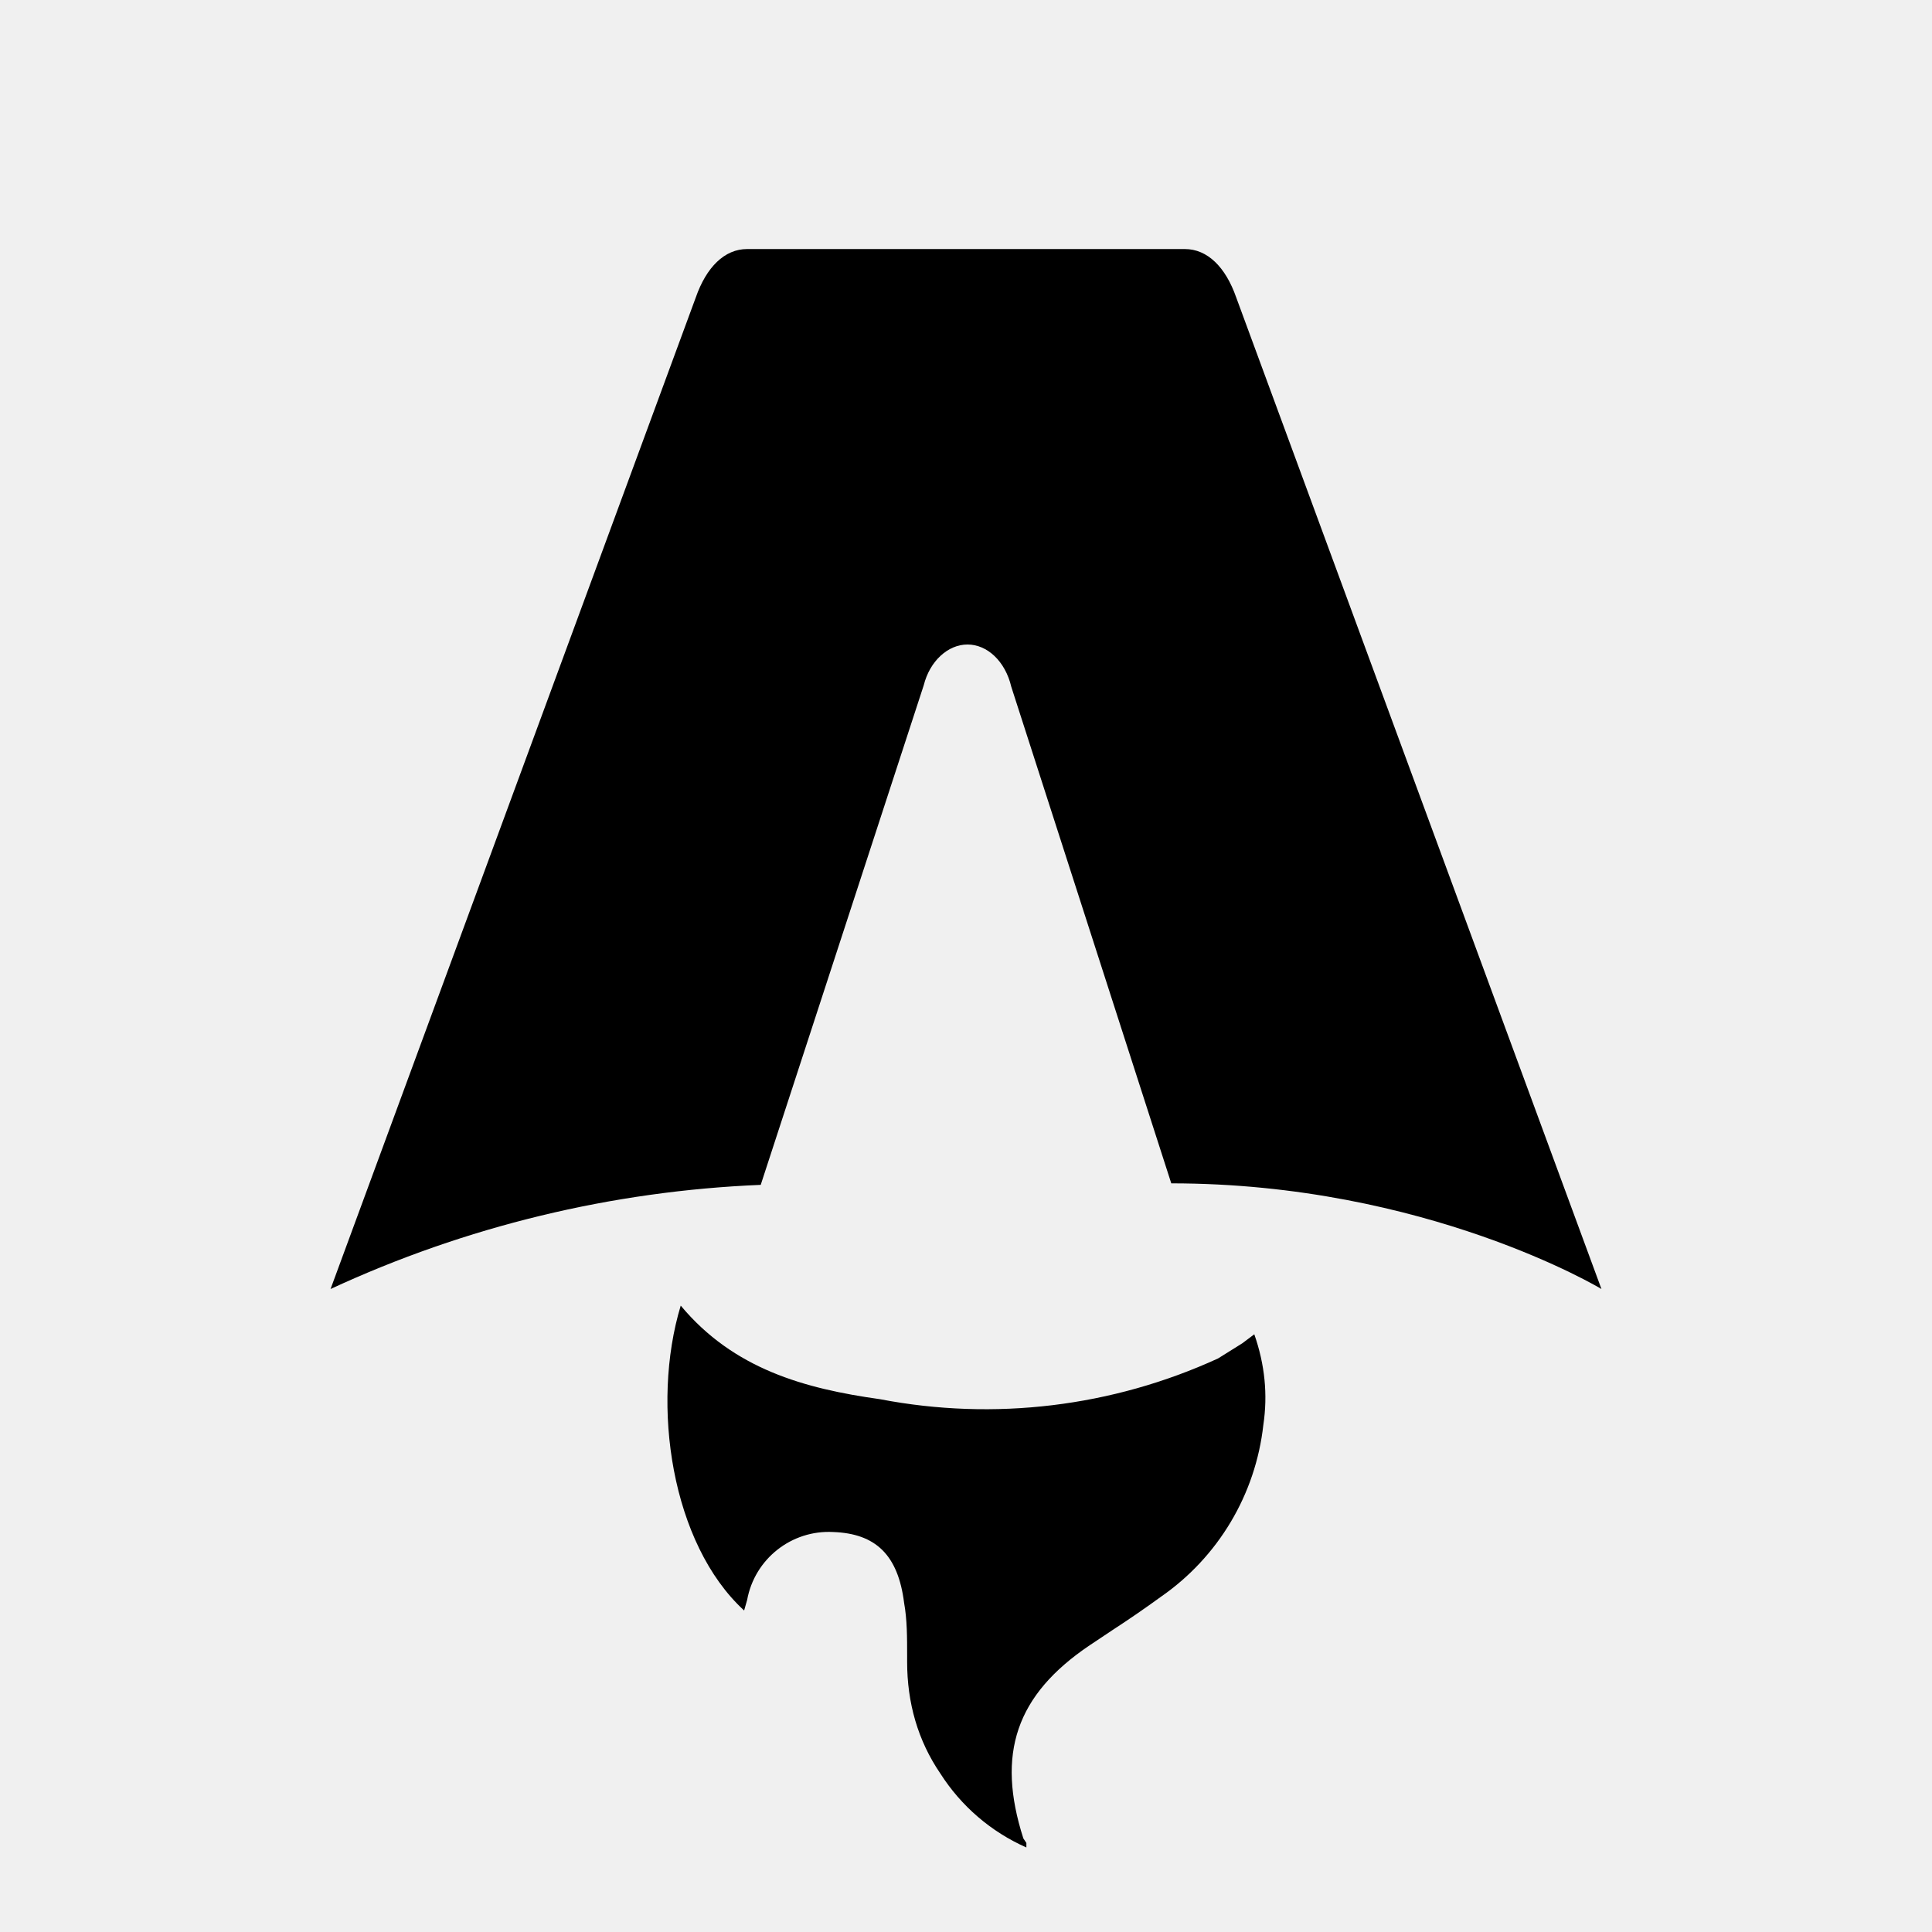
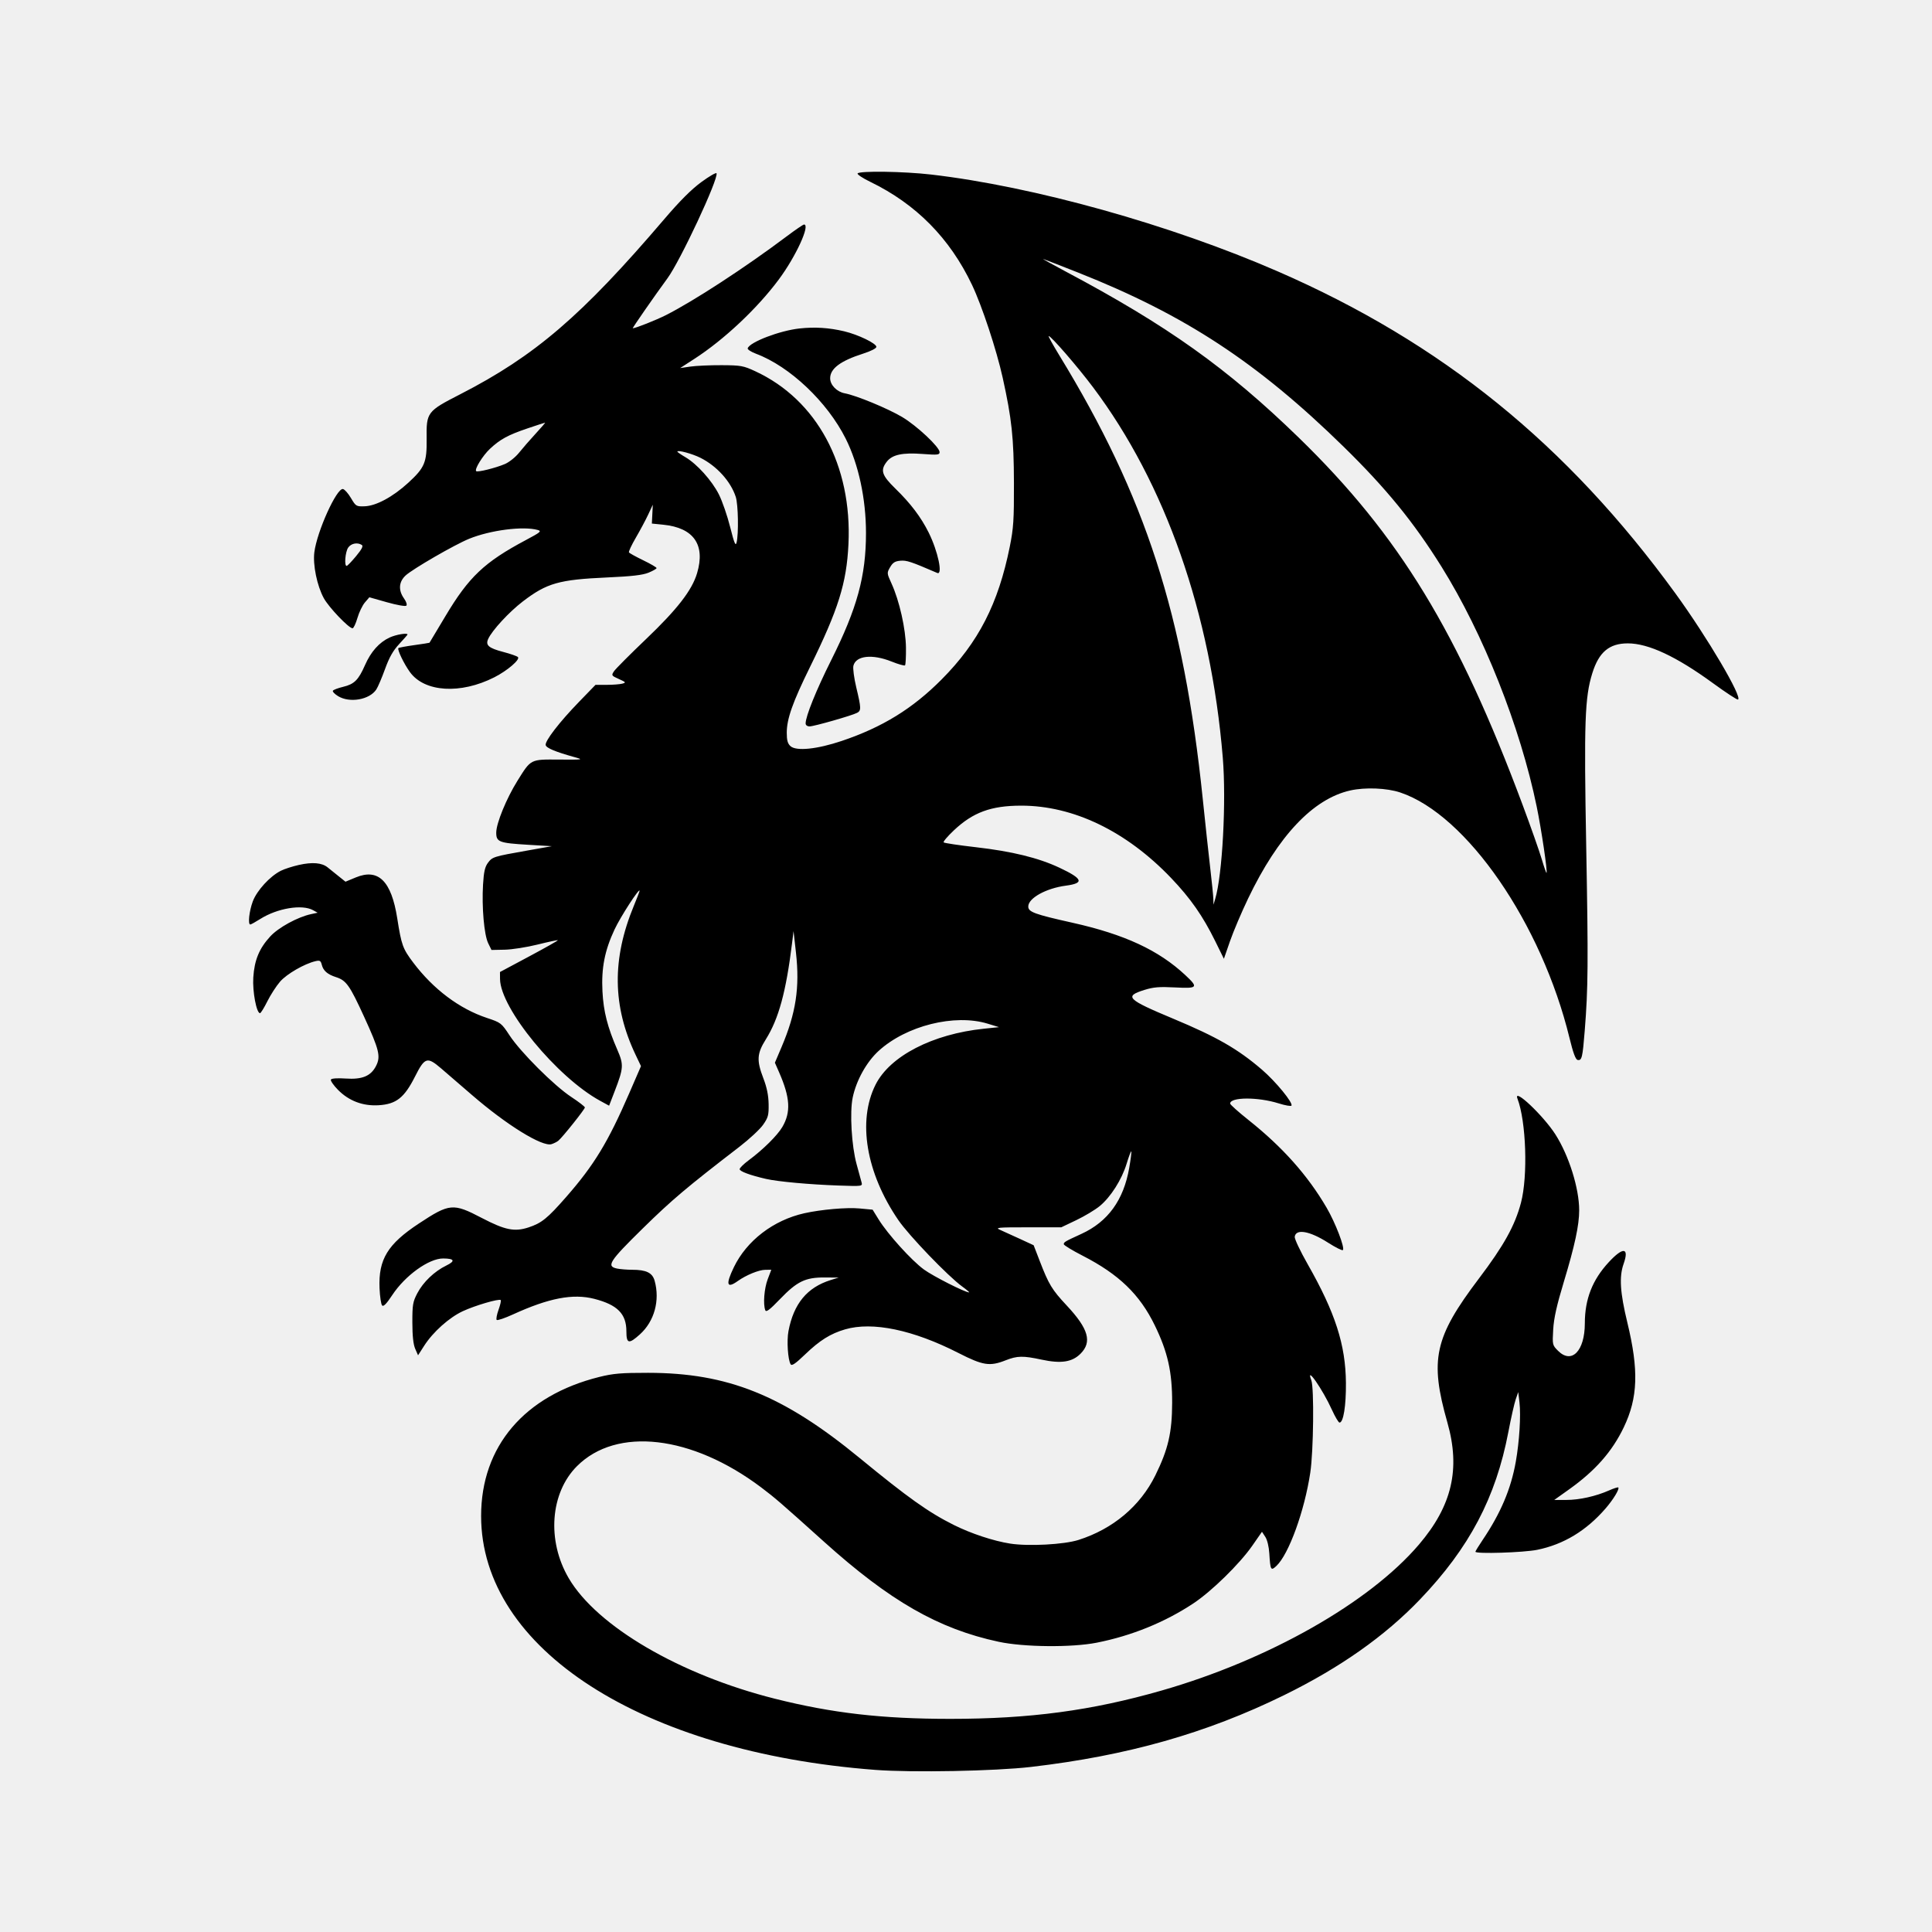
- <svg xmlns="http://www.w3.org/2000/svg" fill="none" viewBox="0 0 128 128">
-   <path d="M50.4 78.5a75.1 75.1 0 0 0-28.5 6.9l24.2-65.7c.7-2 1.9-3.2 3.4-3.2h29c1.5 0 2.7 1.2 3.4 3.2l24.2 65.7s-11.6-7-28.5-7L67 45.5c-.4-1.7-1.6-2.8-2.9-2.8-1.3 0-2.5 1.1-2.9 2.7L50.4 78.5Zm-1.1 28.2Zm-4.2-20.2c-2 6.6-.6 15.8 4.2 20.2a17.5 17.5 0 0 1 .2-.7 5.5 5.5 0 0 1 5.7-4.5c2.8.1 4.3 1.5 4.7 4.7.2 1.1.2 2.3.2 3.5v.4c0 2.7.7 5.2 2.2 7.4a13 13 0 0 0 5.7 4.9v-.3l-.2-.3c-1.8-5.6-.5-9.5 4.4-12.8l1.5-1a73 73 0 0 0 3.2-2.2 16 16 0 0 0 6.8-11.4c.3-2 .1-4-.6-6l-.8.6-1.6 1a37 37 0 0 1-22.4 2.7c-5-.7-9.7-2-13.2-6.2Z" />
+ <svg xmlns="http://www.w3.org/2000/svg" width="1024" height="1024" viewBox="0 0 1024 1024" version="1.1">
+   <path d="M 371.778 96.457 C 366.483 100.324, 360.342 106.468, 351.964 116.280 C 308.364 167.346, 283.537 188.651, 243.995 208.932 C 226.299 218.009, 225.948 218.473, 226.128 232.579 C 226.287 245.068, 225.107 247.892, 216.391 255.879 C 208.235 263.353, 199.364 268.137, 193.277 268.344 C 188.840 268.495, 188.597 268.350, 186.028 264.001 C 184.566 261.527, 182.656 259.365, 181.785 259.197 C 178.468 258.558, 168.033 281.593, 166.612 292.688 C 165.757 299.364, 168.035 310.457, 171.610 317.024 C 174.255 321.884, 184.862 333, 186.855 333 C 187.407 333, 188.573 330.541, 189.447 327.535 C 190.321 324.530, 192.100 320.833, 193.401 319.320 L 195.766 316.571 205.133 319.223 C 210.385 320.711, 214.884 321.498, 215.373 321.015 C 215.868 320.527, 215.327 318.863, 214.123 317.173 C 211.053 312.861, 211.351 308.408, 214.934 305.061 C 218.651 301.590, 240.980 288.681, 248.682 285.551 C 259.932 280.980, 277.297 278.751, 284.987 280.892 C 287.212 281.511, 286.549 282.077, 278.713 286.245 C 256.757 297.925, 248.497 305.741, 236.067 326.599 C 231.511 334.244, 227.719 340.574, 227.641 340.664 C 227.564 340.754, 223.931 341.323, 219.568 341.929 C 215.206 342.535, 211.423 343.244, 211.162 343.505 C 210.438 344.228, 214.095 351.831, 217.283 356.232 C 225.006 366.893, 244.105 368.068, 262 358.983 C 268.953 355.453, 275.869 349.510, 274.500 348.242 C 273.950 347.733, 270.480 346.525, 266.789 345.558 C 258.979 343.511, 257.223 342, 258.753 338.642 C 260.824 334.097, 269.856 324.322, 277.107 318.779 C 289.883 309.012, 296.248 307.208, 322 306.053 C 334.908 305.475, 340.615 304.811, 343.750 303.526 C 346.087 302.567, 348 301.469, 348 301.085 C 348 300.701, 344.811 298.844, 340.914 296.958 C 337.016 295.073, 333.618 293.192, 333.363 292.778 C 333.107 292.364, 334.744 288.862, 337.002 284.997 C 339.259 281.131, 342.207 275.613, 343.553 272.734 L 346 267.500 345.750 272.500 L 345.500 277.500 351.500 278.101 C 367.668 279.722, 373.952 288.696, 369.475 303.772 C 366.781 312.844, 358.998 322.898, 342.409 338.735 C 333.903 346.856, 326.262 354.526, 325.429 355.780 C 323.968 357.980, 324.059 358.124, 328.019 359.897 C 331.778 361.580, 331.929 361.787, 329.812 362.354 C 328.540 362.694, 324.826 362.979, 321.558 362.986 L 315.615 363 306.888 372.006 C 296.491 382.735, 288.796 392.704, 289.219 394.899 C 289.518 396.451, 294.358 398.476, 304.500 401.291 C 309.398 402.650, 309.232 402.677, 296.357 402.589 C 280.987 402.485, 281.494 402.226, 274.242 413.861 C 268.413 423.215, 263.039 436.336, 263.017 441.271 C 262.995 446.274, 264.452 446.830, 280 447.756 L 292.500 448.501 279.500 450.803 C 261.535 453.984, 260.969 454.160, 258.624 457.301 C 257.026 459.443, 256.424 462.098, 256.023 468.793 C 255.304 480.762, 256.594 495.514, 258.743 499.908 L 260.500 503.500 267.500 503.361 C 271.350 503.285, 279.196 502.056, 284.935 500.630 C 290.674 499.203, 295.505 498.172, 295.670 498.337 C 295.835 498.502, 289.002 502.361, 280.485 506.912 L 265 515.187 265.024 518.844 C 265.125 534.397, 295.209 570.995, 318.170 583.495 L 322.840 586.038 325.832 578.269 C 330.529 566.070, 330.639 564.299, 327.185 556.370 C 321.989 544.441, 319.862 536.095, 319.317 525.500 C 318.678 513.091, 320.488 503.814, 325.730 492.629 C 328.906 485.853, 339 470.262, 339 472.134 C 339 472.459, 337.624 476.049, 335.942 480.112 C 324.297 508.247, 324.588 533.267, 336.860 559.033 L 339.737 565.073 333.501 579.460 C 322.266 605.376, 314.892 617.508, 300.110 634.393 C 290.140 645.781, 287.031 648.295, 280.119 650.556 C 272.674 652.991, 267.682 651.976, 255.295 645.509 C 240.145 637.598, 238.280 637.765, 222.008 648.495 C 205.470 659.400, 200.540 667.489, 201.164 682.700 C 201.349 687.211, 201.969 691.370, 202.543 691.943 C 203.266 692.666, 204.893 690.996, 207.856 686.489 C 214.722 676.047, 227.304 666.983, 234.888 667.015 C 240.902 667.041, 241.481 668.368, 236.530 670.773 C 230.248 673.825, 224.292 679.519, 221.192 685.437 C 218.805 689.991, 218.541 691.555, 218.559 701 C 218.573 708.104, 219.065 712.605, 220.079 714.916 L 221.578 718.332 224.817 713.284 C 229.493 705.998, 238.031 698.347, 245.241 694.982 C 251.768 691.937, 264.527 688.193, 265.401 689.068 C 265.679 689.345, 265.152 691.669, 264.231 694.231 C 263.309 696.793, 262.872 699.205, 263.259 699.592 C 263.646 699.979, 267.544 698.658, 271.923 696.657 C 290.925 687.970, 303.700 685.524, 314.968 688.412 C 327.251 691.561, 332 696.367, 332 705.648 C 332 712.244, 333.293 712.533, 339.154 707.250 C 346.828 700.332, 349.871 689.276, 346.972 678.840 C 345.789 674.582, 342.541 673, 334.976 673 C 332.377 673, 328.844 672.719, 327.125 672.375 C 321.192 671.188, 322.855 668.585, 340.772 651 C 356.122 635.935, 363.884 629.381, 391.957 607.777 C 397.158 603.775, 402.783 598.545, 404.457 596.156 C 407.153 592.308, 407.487 591.052, 407.386 585.156 C 407.307 580.590, 406.444 576.343, 404.636 571.631 C 400.939 561.998, 401.162 558.456, 405.944 550.808 C 412.729 539.956, 416.618 525.689, 419.794 500 L 420.597 493.500 421.886 505 C 423.946 523.378, 421.861 537.041, 414.274 554.878 L 410.711 563.255 412.955 568.378 C 418.815 581.755, 419.269 589.452, 414.664 597.311 C 412.017 601.826, 404.448 609.314, 396.781 615 C 394.185 616.925, 392.048 619.026, 392.031 619.670 C 392 620.842, 397.580 622.910, 406 624.847 C 412.241 626.282, 429.064 627.819, 444.347 628.351 C 457.096 628.794, 457.190 628.781, 456.636 626.649 C 456.328 625.467, 455.144 621.125, 454.004 617 C 451.358 607.427, 450.312 589.535, 451.942 581.737 C 453.847 572.629, 459.270 562.868, 465.684 557.006 C 480.327 543.623, 506.005 537.212, 523.500 542.572 L 529.500 544.411 521.500 545.238 C 494.274 548.051, 471.691 559.718, 464.058 574.912 C 454.399 594.138, 459.056 621.743, 476.175 646.727 C 481.764 654.885, 502.514 676.462, 509.949 681.848 C 512.342 683.582, 514.004 685, 513.642 685 C 511.492 685, 494.625 676.450, 489.700 672.864 C 483.124 668.075, 470.540 654.162, 465.697 646.327 L 462.500 641.154 455.500 640.500 C 448.801 639.875, 435.207 641.060, 426.311 643.046 C 409.943 646.700, 395.776 657.548, 388.967 671.643 C 384.527 680.835, 385.175 683.148, 391.023 678.984 C 395.526 675.777, 402.230 673.046, 405.654 673.022 L 408.808 673 406.904 678.011 C 405.044 682.906, 404.388 691.243, 405.613 694.433 C 406.082 695.656, 407.912 694.277, 413.416 688.554 C 422.435 679.177, 426.856 677.028, 437 677.089 L 444.500 677.134 440.286 678.451 C 427.789 682.356, 420.667 690.964, 417.907 705.499 C 416.930 710.643, 417.590 720.718, 419.059 723.096 C 419.676 724.095, 421.624 722.767, 426.694 717.890 C 434.458 710.422, 440.148 706.858, 447.932 704.585 C 462.445 700.349, 483.978 704.841, 508.012 717.119 C 521 723.754, 524.596 724.313, 533 721 C 539.156 718.573, 542.200 718.516, 552.072 720.637 C 562.354 722.846, 568.247 721.953, 572.690 717.510 C 578.934 711.266, 576.942 704.300, 565.379 691.936 C 557.540 683.553, 555.876 680.805, 551.037 668.253 L 547.857 660.006 540.679 656.679 C 536.730 654.848, 532.027 652.710, 530.226 651.926 C 527.233 650.622, 528.476 650.500, 544.726 650.500 L 562.500 650.500 570.457 646.701 C 574.833 644.612, 580.407 641.268, 582.845 639.271 C 588.691 634.481, 594.574 625.212, 597.148 616.738 C 598.292 612.974, 599.394 610.061, 599.599 610.265 C 599.803 610.470, 599.309 614.431, 598.500 619.069 C 595.533 636.075, 587.213 647.552, 573.192 653.977 C 564.422 657.996, 563.850 658.329, 563.818 659.453 C 563.804 659.978, 568.277 662.707, 573.760 665.519 C 593.039 675.405, 604.064 686.040, 612.061 702.467 C 618.928 716.572, 621.309 727.186, 621.264 743.500 C 621.221 759.291, 619.179 768.115, 612.364 781.957 C 604.329 798.276, 589.889 810.406, 571.583 816.214 C 563.906 818.650, 545.109 819.650, 535.411 818.137 C 526.567 816.758, 514.642 812.814, 505.500 808.245 C 492.131 801.563, 481.309 793.864, 455.500 772.671 C 415.044 739.451, 385.739 727.664, 343.500 727.624 C 329.317 727.611, 325.041 727.971, 317.693 729.799 C 277.916 739.693, 255 766.629, 255 803.490 C 255 873.858, 340.136 928.685, 464 938.084 C 483.526 939.565, 527.442 938.725, 546.500 936.504 C 597.407 930.573, 639.472 918.649, 680.500 898.519 C 710.269 883.914, 734.054 867.156, 752.701 847.651 C 778.796 820.355, 792.824 793.758, 799.455 759 C 800.871 751.575, 802.632 743.772, 803.367 741.661 L 804.704 737.821 805.348 743.307 C 806.162 750.231, 805.304 764.039, 803.389 774.812 C 800.831 789.208, 795.409 801.992, 785.838 816.195 C 783.727 819.327, 782 822.140, 782 822.445 C 782 823.708, 807.493 822.917, 814.792 821.427 C 828.769 818.575, 840.788 811.299, 850.985 799.517 C 855.086 794.779, 858.493 789.160, 857.728 788.395 C 857.498 788.164, 855.299 788.865, 852.842 789.952 C 845.795 793.069, 837.129 795, 830.185 795 L 823.790 795 831.645 789.407 C 845.534 779.518, 854.493 769.344, 860.653 756.465 C 868.148 740.795, 868.641 726.213, 862.529 701 C 858.674 685.096, 858.134 676.707, 860.528 669.920 C 863.627 661.137, 860.319 660.727, 852.705 668.952 C 843.988 678.367, 840.008 688.522, 839.994 701.386 C 839.978 716.053, 833.030 723.184, 825.800 715.954 C 822.801 712.955, 822.761 712.781, 823.224 704.704 C 823.569 698.687, 825.074 691.938, 828.869 679.390 C 834.678 660.181, 837 649.352, 837 641.477 C 837 629.834, 831.553 612.464, 824.386 601.248 C 817.984 591.232, 801.893 576.068, 804.288 582.308 C 808.905 594.340, 809.879 623.353, 806.141 637.500 C 802.943 649.606, 797.087 660.156, 783.863 677.638 C 760.217 708.897, 757.659 720.587, 767.154 754 C 774.151 778.623, 769.610 798.085, 752.068 818.653 C 725.802 849.448, 672.397 879.749, 615.726 896.009 C 578.605 906.660, 545.890 911.042, 503.577 911.033 C 467.466 911.025, 441.124 908, 410.772 900.375 C 360.390 887.717, 316.390 861.999, 301.423 836.459 C 289.749 816.538, 291.616 791.289, 305.812 777.092 C 326.841 756.063, 366.637 760.658, 403.448 788.363 C 410.697 793.820, 414.012 796.685, 436.653 817.064 C 471.683 848.595, 497.381 863.324, 529.312 870.173 C 542.675 873.039, 568.031 873.277, 581.270 870.661 C 599.744 867.010, 617.298 859.886, 632.395 849.911 C 642.182 843.444, 657.053 828.892, 663.792 819.186 L 668.870 811.872 670.630 814.558 C 671.664 816.135, 672.544 819.774, 672.764 823.372 C 673.304 832.237, 673.587 832.737, 676.511 829.989 C 683.094 823.805, 691.407 800.911, 694.482 780.500 C 696.193 769.142, 696.565 735.615, 695.025 731.565 C 691.835 723.175, 701.014 736.344, 705.962 747.256 C 707.644 750.965, 709.448 754, 709.971 754 C 712.036 754, 713.461 745.190, 713.369 733 C 713.215 712.789, 707.713 695.709, 693.072 670 C 689.156 663.125, 686.076 656.605, 686.227 655.510 C 686.829 651.129, 694.197 652.433, 703.896 658.638 C 707.853 661.170, 711.391 662.942, 711.757 662.576 C 712.909 661.425, 707.815 648.144, 703.160 640.159 C 693.160 623.008, 679.807 608.008, 661.750 593.642 C 656.388 589.376, 652 585.450, 652 584.918 C 652 581.416, 666.768 581.361, 677.755 584.823 C 681.195 585.906, 684.230 586.436, 684.500 586 C 685.423 584.507, 676.205 573.270, 668.902 566.985 C 656.182 556.037, 645.028 549.621, 621.976 539.991 C 597.315 529.689, 595.695 528.087, 606.506 524.701 C 611.365 523.179, 614.441 522.924, 622.750 523.356 C 634.861 523.985, 635.320 523.440, 628.250 516.838 C 614.087 503.612, 596.081 495.254, 568.444 489.076 C 548.254 484.563, 545 483.369, 545 480.471 C 545 476.030, 554.403 470.811, 564.917 469.417 C 574.838 468.101, 573.992 465.765, 561.465 459.880 C 550.342 454.655, 536.375 451.234, 517.162 449.031 C 508.176 448, 500.526 446.855, 500.162 446.486 C 499.798 446.118, 502.249 443.228, 505.609 440.065 C 515.729 430.540, 525.291 427.031, 541.185 427.012 C 568.858 426.978, 596.966 440.522, 620.663 465.309 C 630.972 476.093, 637.538 485.486, 644.094 498.827 L 648.688 508.177 651.928 498.838 C 653.710 493.702, 658.019 483.549, 661.505 476.275 C 677.456 442.984, 695.991 423.373, 715.675 418.960 C 723.584 417.188, 735.018 417.650, 742.151 420.032 C 777.342 431.782, 817.065 489.399, 831.868 550.162 C 833.806 558.119, 835.094 561.587, 836.189 561.798 C 838.406 562.225, 838.797 560.606, 839.940 546.270 C 841.747 523.613, 841.850 510.579, 840.718 448.373 C 839.520 382.568, 839.980 369.575, 843.963 356.796 C 847.450 345.605, 852.938 341, 862.786 341 C 873.679 341, 888.452 347.912, 907.975 362.143 C 914.723 367.061, 920.652 370.949, 921.152 370.783 C 923.827 369.891, 904.863 337.708, 887.988 314.500 C 830.473 235.400, 764.128 181.682, 677.191 143.822 C 620.293 119.044, 547.881 98.814, 493.506 92.507 C 479.112 90.838, 455.437 90.483, 454.547 91.924 C 454.233 92.433, 457.244 94.433, 461.238 96.368 C 485.522 108.138, 503.393 126.226, 515.168 150.954 C 520.460 162.068, 528.181 185.421, 531.448 200.195 C 536.266 221.989, 537.340 232.038, 537.408 256 C 537.463 275.573, 537.177 279.964, 535.205 289.755 C 529.107 320.029, 518.603 340.485, 499.069 360.129 C 483.674 375.610, 467.673 385.462, 446.160 392.704 C 433.051 397.118, 422.030 398.242, 418.976 395.478 C 417.479 394.124, 417 392.398, 417 388.366 C 417 381.015, 420.097 372.254, 429.318 353.522 C 444.363 322.958, 448.705 309.085, 449.697 288.411 C 451.699 246.675, 432.982 211.924, 400.346 196.786 C 394.002 193.843, 392.693 193.607, 382.500 193.555 C 376.450 193.525, 369.025 193.855, 366 194.289 L 360.500 195.078 368 190.228 C 383.788 180.016, 401.357 163.500, 412.781 148.128 C 421.836 135.943, 429.614 119, 426.152 119 C 425.686 119, 421.524 121.842, 416.902 125.315 C 395.072 141.721, 367.644 159.608, 352.913 167.044 C 347.732 169.659, 336.783 174, 335.368 174 C 335.007 174, 347.081 156.618, 353.775 147.500 C 360.583 138.228, 380.813 94.940, 379.783 91.850 C 379.601 91.302, 375.998 93.375, 371.778 96.457 M 564.500 143.731 C 618.754 172.537, 650.501 195.150, 688.402 231.988 C 741.603 283.695, 772.902 335.065, 807.068 426.749 C 811.424 438.436, 815.977 451.361, 817.186 455.473 C 818.396 459.584, 819.523 462.811, 819.690 462.643 C 820.300 462.033, 816.974 439.604, 814.476 427.478 C 805.762 385.181, 786.186 335.862, 764.005 300.324 C 749.280 276.731, 734.647 258.796, 712.184 236.810 C 666.577 192.169, 628.059 166.896, 571.500 144.501 C 562.150 140.799, 553.825 137.558, 553 137.299 C 552.175 137.041, 557.350 139.935, 564.500 143.731 M 423.755 174.098 C 413.236 175.245, 397.374 181.313, 396.294 184.601 C 396.095 185.207, 398.085 186.509, 400.716 187.494 C 418.611 194.197, 438.495 213.026, 448.244 232.500 C 455.063 246.120, 458.992 264.400, 458.992 282.500 C 458.992 305.292, 454.305 322.425, 440.562 349.875 C 432.619 365.740, 427 379.642, 427 383.426 C 427 384.365, 427.859 385, 429.126 385 C 431.437 385, 451.404 379.305, 454.250 377.834 C 456.510 376.666, 456.472 375.338, 453.863 364.430 C 452.669 359.441, 451.976 354.231, 452.323 352.851 C 453.669 347.488, 462.318 346.534, 472.533 350.624 C 476.137 352.067, 479.354 352.980, 479.680 352.653 C 480.007 352.326, 480.232 348.108, 480.180 343.279 C 480.074 333.407, 476.691 318.373, 472.529 309.282 C 470.021 303.804, 470.009 303.669, 471.789 300.609 C 473.210 298.167, 474.382 297.434, 477.253 297.192 C 480.566 296.914, 482.716 297.628, 496.750 303.675 C 499.849 305.011, 497.144 292.197, 492.245 282.330 C 488.169 274.122, 482.696 266.882, 474.638 259.039 C 467.307 251.905, 466.456 249.233, 470.054 244.659 C 472.963 240.960, 478.364 239.805, 488.992 240.607 C 496.995 241.211, 498 241.102, 498 239.625 C 498 236.958, 485.938 225.647, 478.179 221.037 C 470.477 216.461, 453.825 209.585, 447.732 208.464 C 443.546 207.694, 440 204.042, 440 200.500 C 440 195.350, 445.471 191.261, 457.500 187.422 C 461.586 186.118, 464.500 184.629, 464.500 183.844 C 464.500 182.030, 454.890 177.376, 447.500 175.610 C 439.467 173.690, 431.906 173.209, 423.755 174.098 M 561.406 188.250 C 607.182 263.139, 627.366 325.545, 637.491 423.500 C 638.855 436.700, 640.657 453.350, 641.494 460.500 C 642.332 467.650, 643.052 474.850, 643.095 476.500 L 643.172 479.500 644.074 476.500 C 647.916 463.728, 650.011 424.657, 648.097 401.500 C 641.777 325.062, 617.694 256.322, 579.348 205.269 C 571.092 194.278, 557.250 178.289, 555.820 178.093 C 555.446 178.042, 557.960 182.613, 561.406 188.250 M 279.518 227.082 C 269.239 230.563, 265.079 232.831, 259.665 237.905 C 255.861 241.471, 251.386 248.719, 252.376 249.710 C 253.091 250.425, 262.638 248.064, 267.615 245.942 C 269.889 244.972, 273.245 242.288, 275.115 239.942 C 276.977 237.607, 280.931 233.065, 283.902 229.849 C 286.873 226.632, 289.123 224.009, 288.902 224.021 C 288.681 224.032, 284.458 225.410, 279.518 227.082 M 359 239.360 C 359 239.607, 360.919 240.934, 363.264 242.309 C 369.417 245.915, 377.309 254.689, 381.031 262.061 C 382.803 265.572, 385.486 273.338, 386.994 279.318 C 389.172 287.960, 389.871 289.652, 390.396 287.559 C 391.549 282.964, 391.273 267.358, 389.967 263.354 C 387.291 255.146, 379.913 246.994, 371.213 242.634 C 366.828 240.437, 359 238.338, 359 239.360 M 184.557 290.223 C 182.987 292.463, 182.358 300.049, 183.750 299.943 C 184.162 299.911, 186.410 297.574, 188.745 294.749 C 191.815 291.034, 192.646 289.393, 191.745 288.821 C 189.423 287.347, 186.120 287.991, 184.557 290.223 M 206.500 337.900 C 200.998 340.452, 196.591 345.390, 193.469 352.500 C 189.994 360.410, 187.782 362.613, 181.893 364.026 C 179.198 364.672, 176.748 365.599, 176.447 366.085 C 176.147 366.571, 177.386 367.874, 179.201 368.981 C 185.351 372.730, 195.881 370.883, 199.455 365.428 C 200.320 364.108, 202.404 359.224, 204.086 354.575 C 206.321 348.400, 208.338 344.841, 211.573 341.368 C 214.008 338.753, 216 336.475, 216 336.307 C 216 335.303, 209.887 336.328, 206.500 337.900 M 158.369 458.448 C 154.996 459.206, 150.721 460.589, 148.869 461.521 C 143.062 464.442, 136.149 471.987, 133.988 477.762 C 132.070 482.889, 131.299 490, 132.662 490 C 133.027 490, 135.389 488.692, 137.912 487.094 C 146.941 481.376, 160.088 479.181, 165.929 482.417 L 168.359 483.762 164.929 484.493 C 157.795 486.012, 147.563 491.604, 143.201 496.367 C 137.376 502.727, 134.845 508.871, 134.251 518.085 C 133.773 525.497, 135.940 537, 137.813 537 C 138.230 537, 139.971 534.188, 141.683 530.750 C 143.395 527.313, 146.435 522.606, 148.440 520.292 C 151.954 516.234, 161.312 510.823, 167.206 509.440 C 169.511 508.899, 170.007 509.180, 170.546 511.329 C 171.350 514.531, 173.546 516.441, 178.103 517.903 C 183.514 519.638, 185.335 522.207, 192.993 538.915 C 201.027 556.441, 201.879 559.968, 199.297 565 C 196.551 570.349, 191.996 572.237, 183.261 571.646 C 178.898 571.350, 175.772 571.559, 175.394 572.171 C 175.049 572.730, 176.717 575.174, 179.101 577.603 C 184.889 583.500, 192.325 586.316, 200.729 585.795 C 209.990 585.220, 214.276 581.848, 219.903 570.713 C 225.153 560.325, 226.381 559.930, 233.771 566.250 C 236.505 568.587, 243.862 574.933, 250.120 580.351 C 268.452 596.220, 287.394 607.932, 292.298 606.430 C 293.509 606.059, 295.134 605.248, 295.909 604.628 C 298.012 602.944, 310 587.928, 310 586.977 C 310 586.524, 306.738 584.008, 302.750 581.386 C 293.716 575.444, 275.951 557.715, 270.074 548.774 C 265.747 542.192, 265.489 541.994, 258.028 539.509 C 243.439 534.651, 229.658 524.291, 219.021 510.185 C 213.453 502.802, 212.777 500.931, 210.549 486.733 C 207.441 466.926, 200.525 460.104, 188.575 465.057 L 183.111 467.322 179.475 464.411 C 177.476 462.810, 174.852 460.701, 173.646 459.724 C 170.594 457.252, 165.561 456.832, 158.369 458.448" stroke="none" fill="#000000" fill-rule="evenodd" />
  <style>
        path { fill: #000; }
        @media (prefers-color-scheme: dark) {
            path { fill: #FFF; }
        }
    </style>
</svg>
